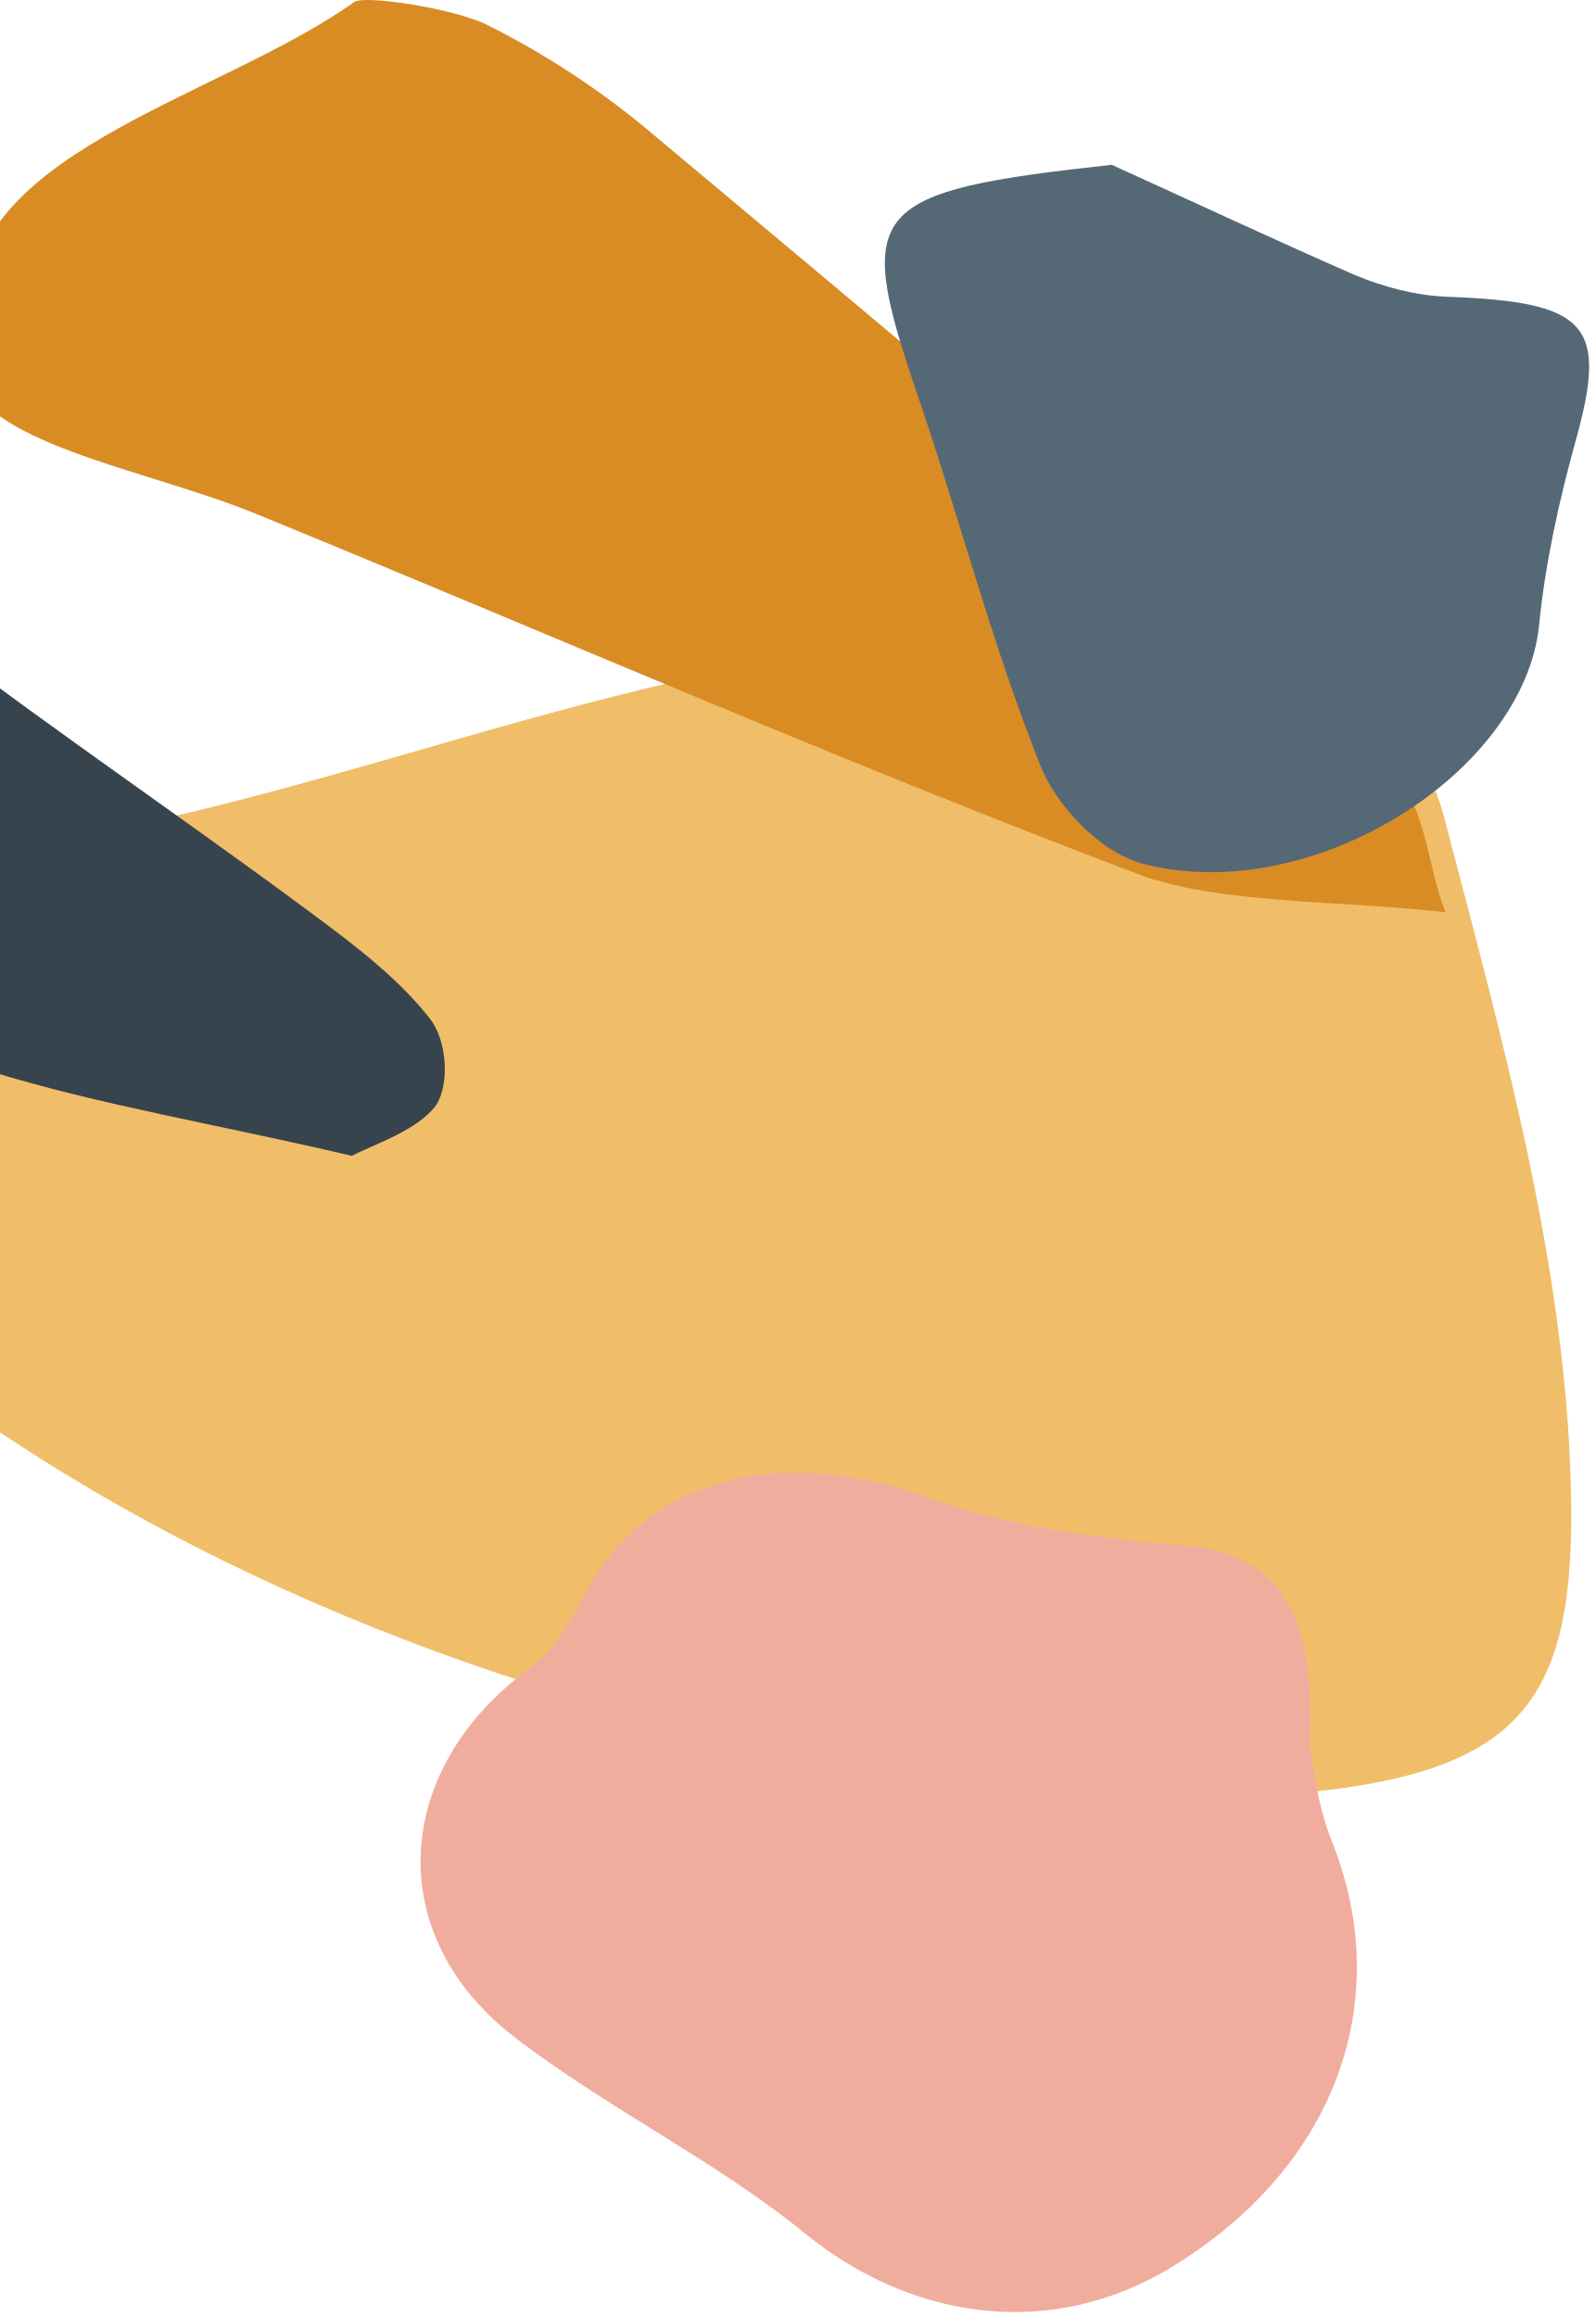
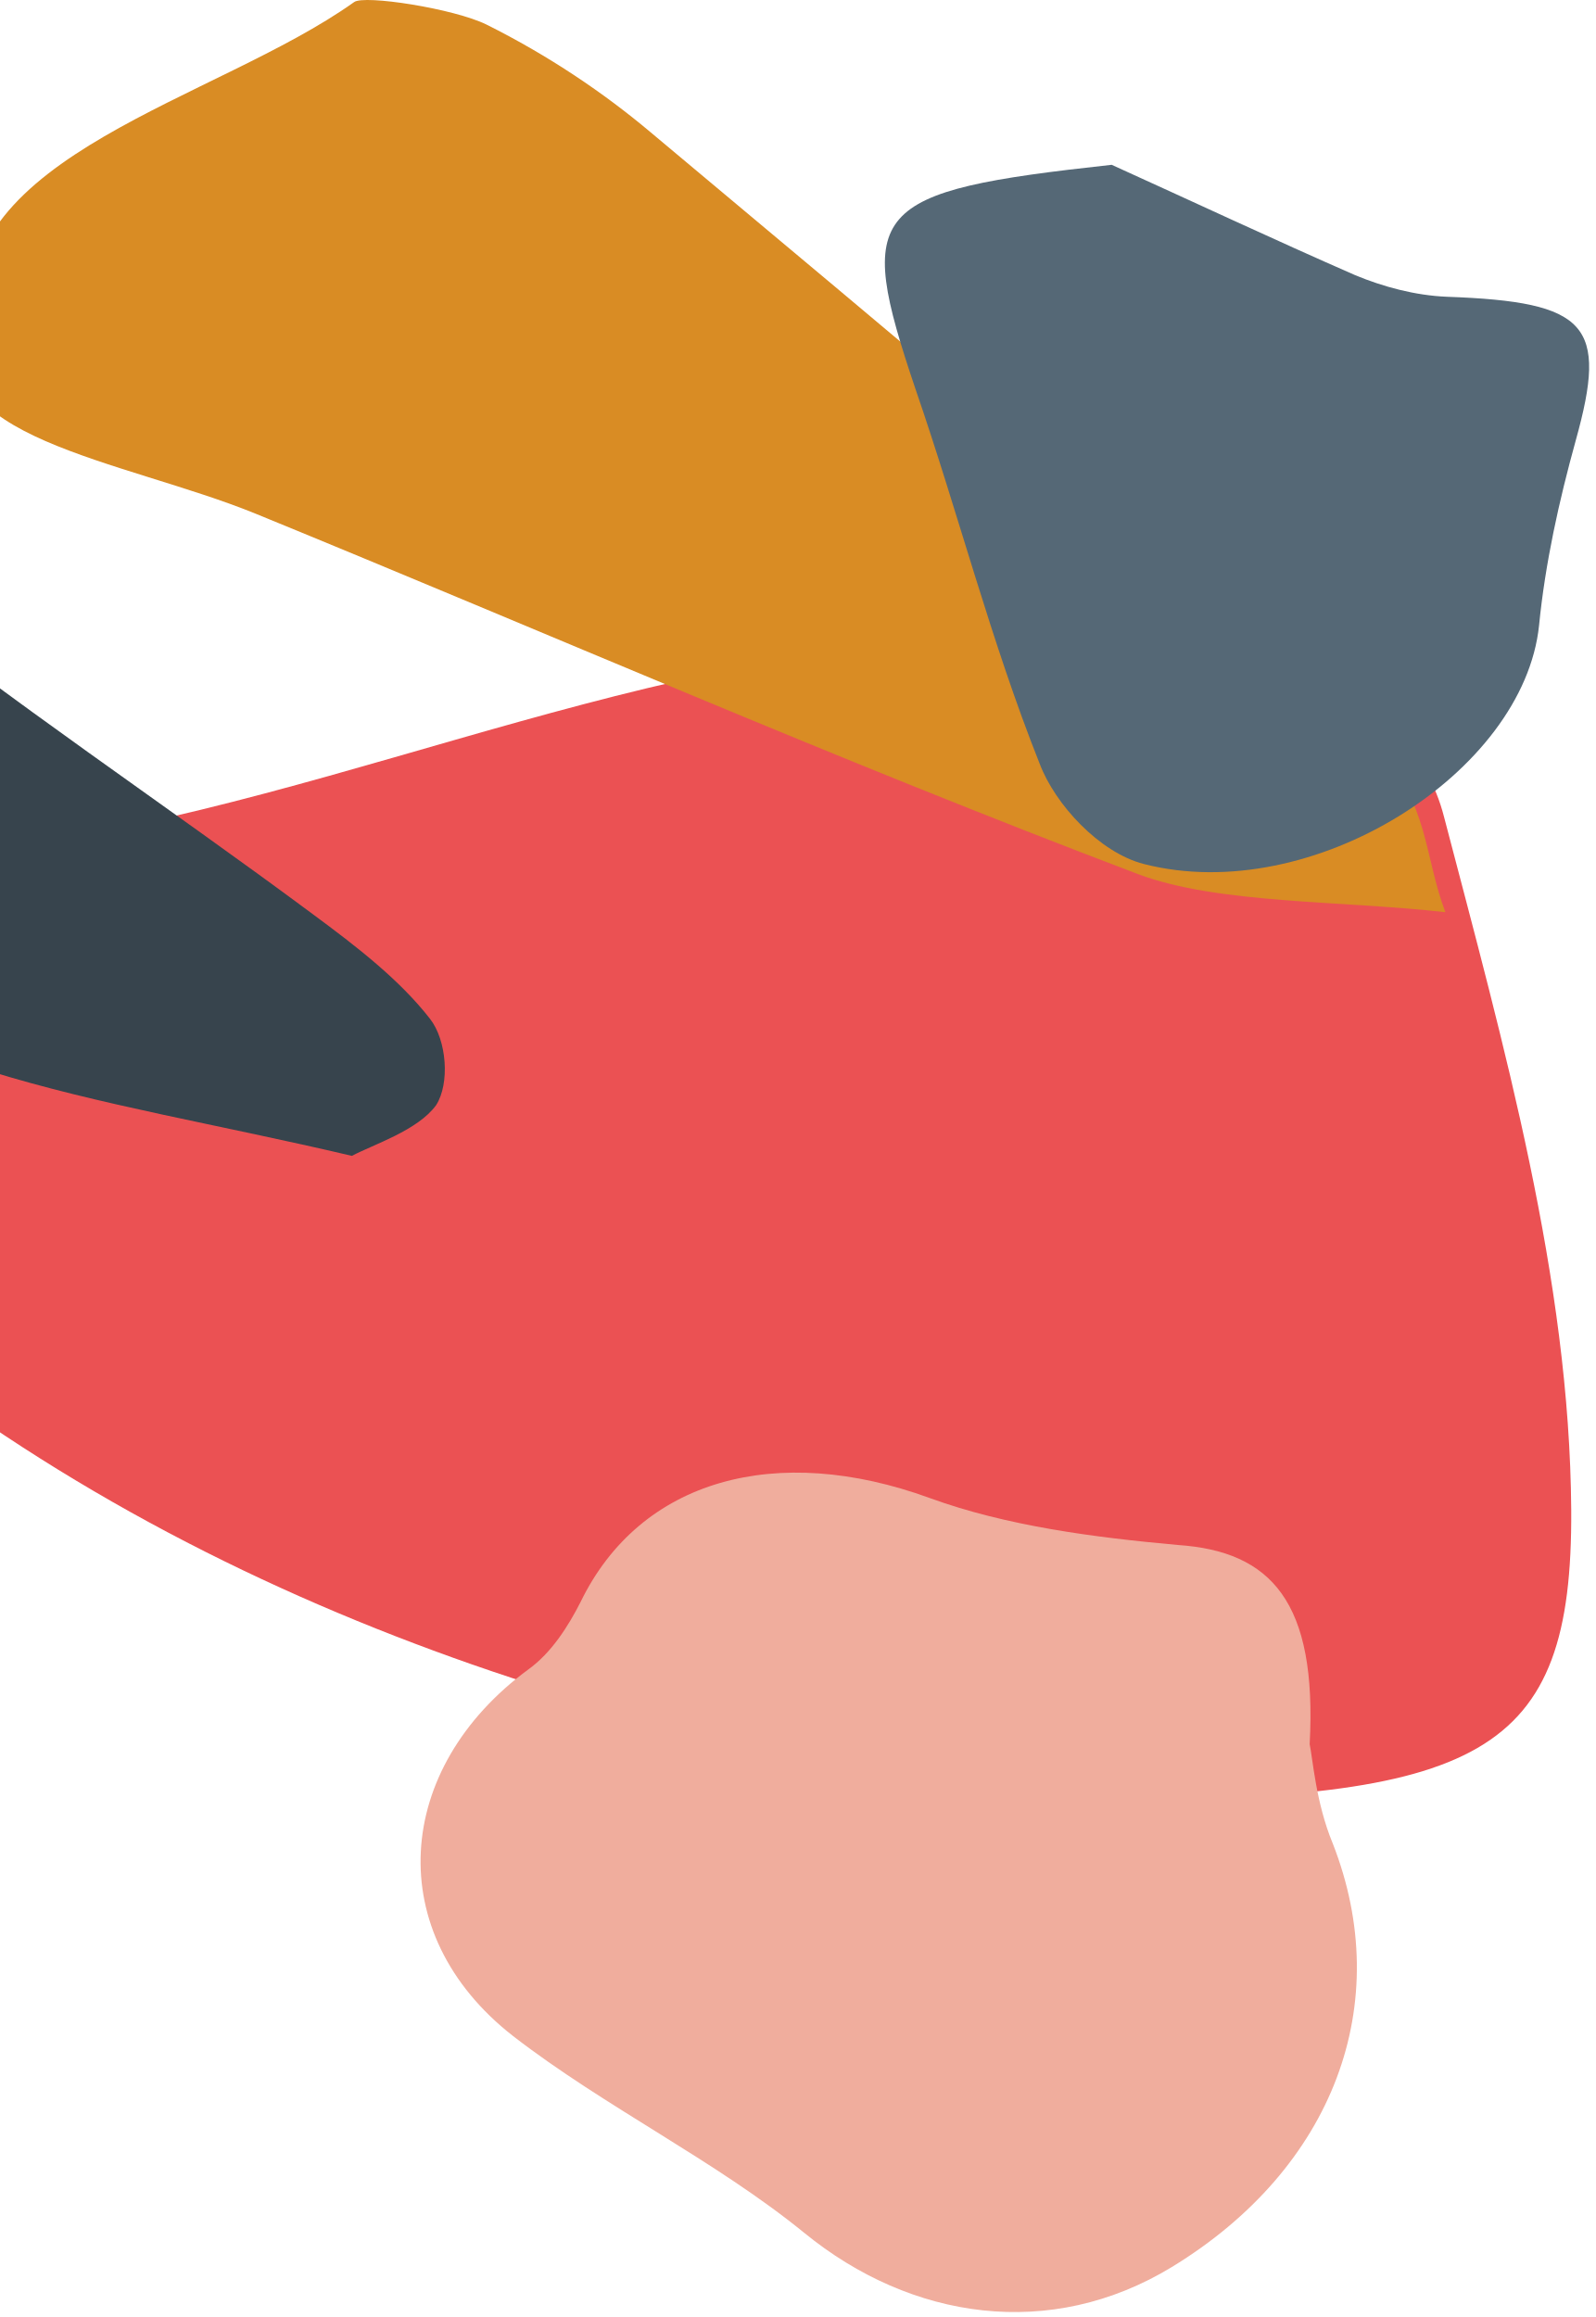
<svg xmlns="http://www.w3.org/2000/svg" width="219" height="318" viewBox="0 0 219 318" fill="none">
-   <path d="M149.206 247.114C94.756 241.018 33.579 224.125 -16.035 184.938C-31.171 172.921 -30.541 142.79 -15.404 130.425C-8.046 124.329 0.363 116.666 9.823 114.924C57.546 106.39 101.694 83.575 152.99 88.451C172.751 90.367 193.564 94.025 198.189 112.138C206.388 143.487 215.428 175.533 215.638 207.231C215.848 241.193 203.235 247.114 149.206 247.114Z" fill="#F0BE69" />
+   <path d="M149.206 247.114C94.756 241.018 33.579 224.125 -16.035 184.938C-31.171 172.921 -30.541 142.79 -15.404 130.425C-8.046 124.329 0.363 116.666 9.823 114.924C57.546 106.39 101.694 83.575 152.99 88.451C172.751 90.367 193.564 94.025 198.189 112.138C206.388 143.487 215.428 175.533 215.638 207.231C215.848 241.193 203.235 247.114 149.206 247.114Z" fill="#EB5153" />
  <path d="M179.741 239.388C180.162 241.304 180.582 247.4 182.895 252.973C191.514 274.918 183.105 297.559 160.82 311.144C144.212 321.245 125.081 318.459 110.365 306.441C98.172 296.514 83.035 289.199 70.422 279.446C52.342 265.339 54.024 242.697 72.524 229.113C75.677 226.849 77.99 223.191 79.672 219.882C87.871 202.988 106.581 197.938 127.604 205.601C138.116 209.432 150.099 211 161.661 212.045C174.485 212.916 180.792 219.882 179.741 239.388Z" fill="#F0AD9D" />
  <path d="M-3.987 44.566C-6.427 21.214 29.626 13.798 48.601 0.286C49.956 -0.742 62.29 1.167 66.763 3.37C75.302 7.629 82.892 12.77 89.262 18.13C123.01 46.402 157.03 74.674 189.152 103.459C195.929 109.481 195.523 117.852 198.369 125.195C184.137 123.58 167.195 124.094 156.217 119.981C114.743 104.267 75.437 87.01 35.047 70.488C17.021 63.145 -10.764 59.913 -3.987 44.566Z" fill="#D98C24" />
  <path d="M152.569 22.618C163.712 27.669 174.854 32.894 185.996 37.77C189.78 39.338 194.195 40.557 198.61 40.731C217.951 41.428 220.684 44.563 216.269 60.412C213.956 68.772 212.064 77.305 211.223 85.84C209.121 106.042 180.109 124.504 156.984 118.582C150.887 117.015 144.791 110.396 142.689 104.823C135.961 87.929 131.546 70.513 125.66 53.445C117.251 28.54 119.143 26.276 152.569 22.618Z" fill="#556876" />
  <path d="M48.295 158.639C29.795 154.285 13.608 151.673 -1.529 146.97C-26.336 139.133 -51.353 131.296 -74.479 120.672C-98.655 109.351 -98.865 92.109 -77.842 77.479C-47.359 56.405 -47.99 56.754 -18.137 80.614C1.414 96.289 22.648 110.396 43.04 125.548C48.926 129.902 54.813 134.43 59.017 139.83C61.33 142.79 61.75 148.712 59.858 151.673C57.335 155.156 51.239 157.072 48.295 158.639Z" fill="#37444D" />
</svg>
